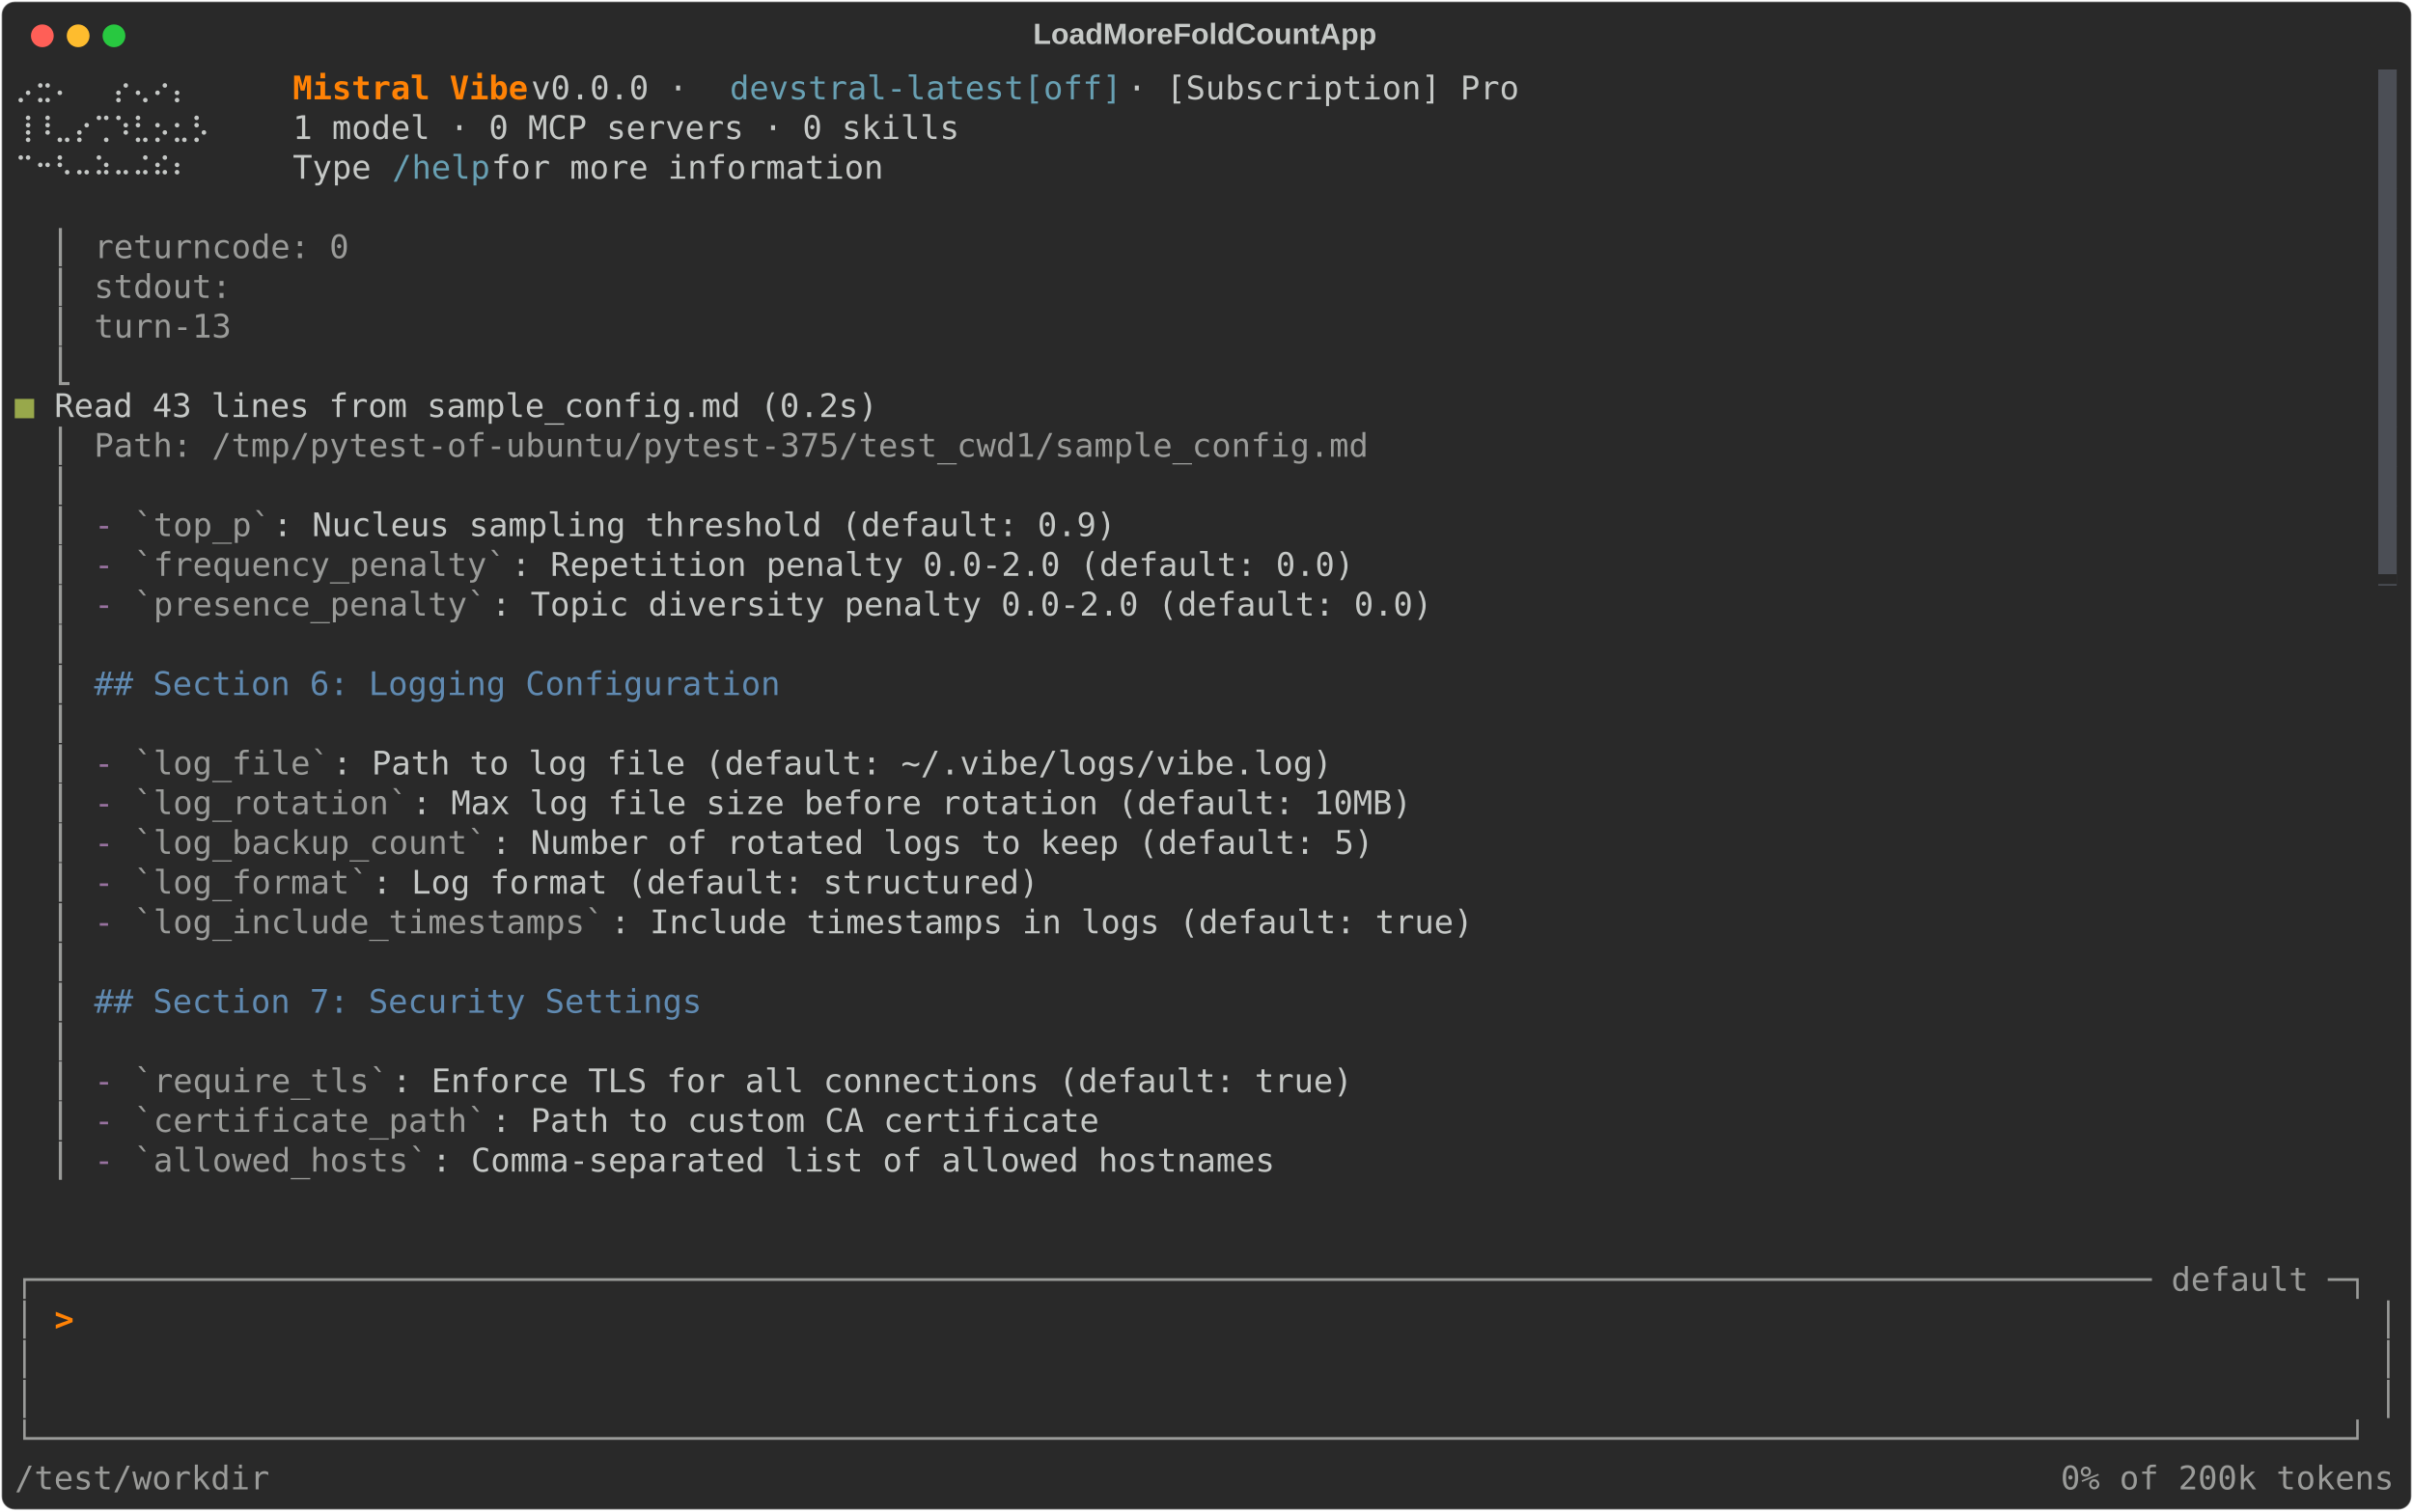
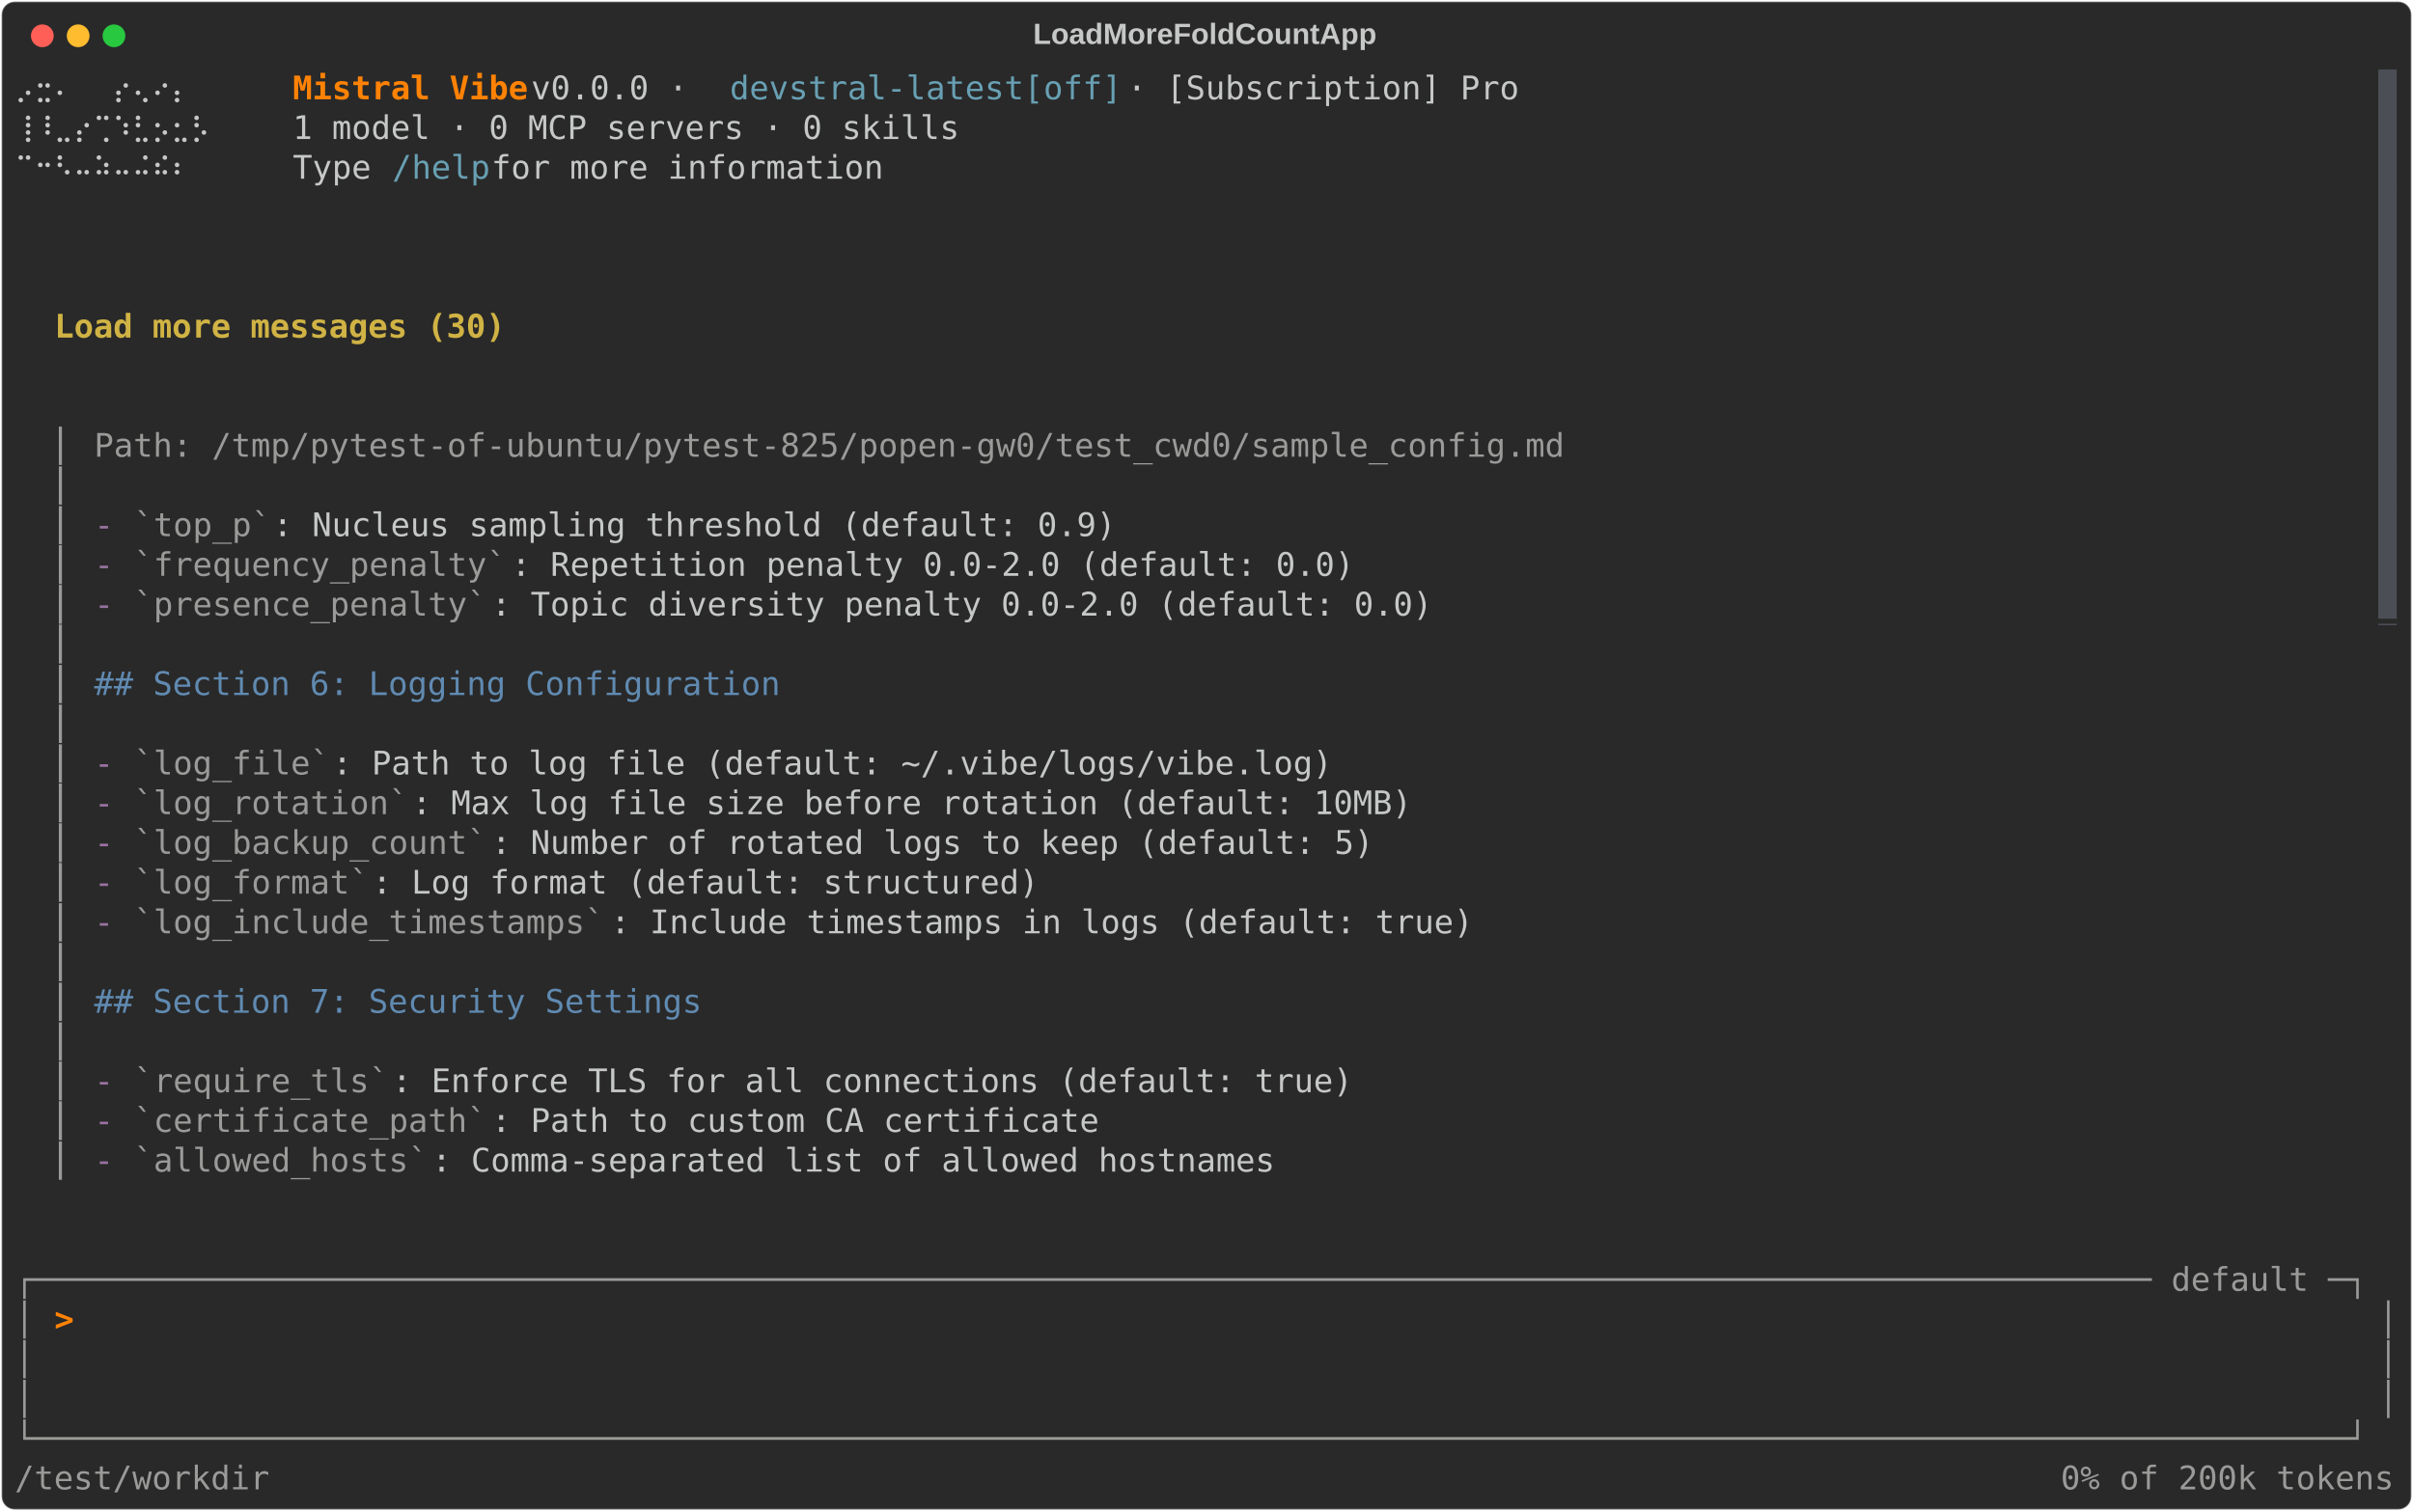
<svg xmlns="http://www.w3.org/2000/svg" class="rich-terminal" viewBox="0 0 1482 928.4">
  <style>

    @font-face {
        font-family: "Fira Code";
        src: local("FiraCode-Regular"),
                url("https://cdnjs.cloudflare.com/ajax/libs/firacode/6.2.0/woff2/FiraCode-Regular.woff2") format("woff2"),
                url("https://cdnjs.cloudflare.com/ajax/libs/firacode/6.2.0/woff/FiraCode-Regular.woff") format("woff");
        font-style: normal;
        font-weight: 400;
    }
    @font-face {
        font-family: "Fira Code";
        src: local("FiraCode-Bold"),
                url("https://cdnjs.cloudflare.com/ajax/libs/firacode/6.2.0/woff2/FiraCode-Bold.woff2") format("woff2"),
                url("https://cdnjs.cloudflare.com/ajax/libs/firacode/6.2.0/woff/FiraCode-Bold.woff") format("woff");
        font-style: bold;
        font-weight: 700;
    }

    .terminal-matrix {
        font-family: Fira Code, monospace;
        font-size: 20px;
        line-height: 24.4px;
        font-variant-east-asian: full-width;
    }

    .terminal-title {
        font-size: 18px;
        font-weight: bold;
        font-family: arial;
    }

    .terminal-r1 { fill: #c5c8c6 }
.terminal-r2 { fill: #ff8205;font-weight: bold }
.terminal-r3 { fill: #68a0b3 }
.terminal-r4 { fill: #292929 }
- .terminal-r5 { fill: #9a9b99 }
- .terminal-r6 { fill: #98a84b }
+ .terminal-r5 { fill: #d0b344;font-weight: bold }
+ .terminal-r6 { fill: #9a9b99 }
.terminal-r7 { fill: #98729f }
.terminal-r8 { fill: #d2d2d2 }
.terminal-r9 { fill: #608ab1 }
    </style>
  <defs>
    <clipPath id="terminal-clip-terminal">
      <rect x="0" y="0" width="1463.0" height="877.4" />
    </clipPath>
    <clipPath id="terminal-line-0">
      <rect x="0" y="1.5" width="1464" height="24.65" />
    </clipPath>
    <clipPath id="terminal-line-1">
      <rect x="0" y="25.9" width="1464" height="24.65" />
    </clipPath>
    <clipPath id="terminal-line-2">
      <rect x="0" y="50.3" width="1464" height="24.65" />
    </clipPath>
    <clipPath id="terminal-line-3">
      <rect x="0" y="74.7" width="1464" height="24.65" />
    </clipPath>
    <clipPath id="terminal-line-4">
      <rect x="0" y="99.1" width="1464" height="24.65" />
    </clipPath>
    <clipPath id="terminal-line-5">
      <rect x="0" y="123.5" width="1464" height="24.65" />
    </clipPath>
    <clipPath id="terminal-line-6">
      <rect x="0" y="147.9" width="1464" height="24.65" />
    </clipPath>
    <clipPath id="terminal-line-7">
      <rect x="0" y="172.3" width="1464" height="24.65" />
    </clipPath>
    <clipPath id="terminal-line-8">
      <rect x="0" y="196.7" width="1464" height="24.65" />
    </clipPath>
    <clipPath id="terminal-line-9">
      <rect x="0" y="221.1" width="1464" height="24.65" />
    </clipPath>
    <clipPath id="terminal-line-10">
      <rect x="0" y="245.5" width="1464" height="24.65" />
    </clipPath>
    <clipPath id="terminal-line-11">
      <rect x="0" y="269.9" width="1464" height="24.65" />
    </clipPath>
    <clipPath id="terminal-line-12">
      <rect x="0" y="294.3" width="1464" height="24.65" />
    </clipPath>
    <clipPath id="terminal-line-13">
      <rect x="0" y="318.7" width="1464" height="24.65" />
    </clipPath>
    <clipPath id="terminal-line-14">
      <rect x="0" y="343.1" width="1464" height="24.65" />
    </clipPath>
    <clipPath id="terminal-line-15">
      <rect x="0" y="367.5" width="1464" height="24.65" />
    </clipPath>
    <clipPath id="terminal-line-16">
      <rect x="0" y="391.9" width="1464" height="24.65" />
    </clipPath>
    <clipPath id="terminal-line-17">
      <rect x="0" y="416.3" width="1464" height="24.65" />
    </clipPath>
    <clipPath id="terminal-line-18">
      <rect x="0" y="440.7" width="1464" height="24.65" />
    </clipPath>
    <clipPath id="terminal-line-19">
      <rect x="0" y="465.1" width="1464" height="24.65" />
    </clipPath>
    <clipPath id="terminal-line-20">
      <rect x="0" y="489.5" width="1464" height="24.65" />
    </clipPath>
    <clipPath id="terminal-line-21">
      <rect x="0" y="513.9" width="1464" height="24.65" />
    </clipPath>
    <clipPath id="terminal-line-22">
      <rect x="0" y="538.3" width="1464" height="24.65" />
    </clipPath>
    <clipPath id="terminal-line-23">
      <rect x="0" y="562.7" width="1464" height="24.65" />
    </clipPath>
    <clipPath id="terminal-line-24">
      <rect x="0" y="587.1" width="1464" height="24.65" />
    </clipPath>
    <clipPath id="terminal-line-25">
      <rect x="0" y="611.5" width="1464" height="24.65" />
    </clipPath>
    <clipPath id="terminal-line-26">
      <rect x="0" y="635.9" width="1464" height="24.65" />
    </clipPath>
    <clipPath id="terminal-line-27">
      <rect x="0" y="660.3" width="1464" height="24.65" />
    </clipPath>
    <clipPath id="terminal-line-28">
      <rect x="0" y="684.7" width="1464" height="24.65" />
    </clipPath>
    <clipPath id="terminal-line-29">
      <rect x="0" y="709.1" width="1464" height="24.65" />
    </clipPath>
    <clipPath id="terminal-line-30">
      <rect x="0" y="733.5" width="1464" height="24.65" />
    </clipPath>
    <clipPath id="terminal-line-31">
      <rect x="0" y="757.9" width="1464" height="24.65" />
    </clipPath>
    <clipPath id="terminal-line-32">
      <rect x="0" y="782.3" width="1464" height="24.65" />
    </clipPath>
    <clipPath id="terminal-line-33">
      <rect x="0" y="806.7" width="1464" height="24.65" />
    </clipPath>
    <clipPath id="terminal-line-34">
      <rect x="0" y="831.1" width="1464" height="24.65" />
    </clipPath>
  </defs>
  <rect fill="#292929" stroke="rgba(255,255,255,0.35)" stroke-width="1" x="1" y="1" width="1480" height="926.4" rx="8" />
  <text class="terminal-title" fill="#c5c8c6" text-anchor="middle" x="740" y="27">LoadMoreFoldCountApp</text>
  <g transform="translate(26,22)">
    <circle cx="0" cy="0" r="7" fill="#ff5f57" />
    <circle cx="22" cy="0" r="7" fill="#febc2e" />
    <circle cx="44" cy="0" r="7" fill="#28c840" />
  </g>
  <g transform="translate(9, 41)" clip-path="url(#terminal-clip-terminal)">
    <rect fill="#4b4e55" x="1451.8" y="1.5" width="12.2" height="24.65" shape-rendering="crispEdges" />
    <rect fill="#4b4e55" x="1451.8" y="25.9" width="12.2" height="24.65" shape-rendering="crispEdges" />
    <rect fill="#4b4e55" x="1451.8" y="50.3" width="12.2" height="24.65" shape-rendering="crispEdges" />
    <rect fill="#4b4e55" x="1451.8" y="74.7" width="12.2" height="24.65" shape-rendering="crispEdges" />
    <rect fill="#4b4e55" x="1451.8" y="99.1" width="12.2" height="24.65" shape-rendering="crispEdges" />
    <rect fill="#4b4e55" x="1451.8" y="123.5" width="12.2" height="24.65" shape-rendering="crispEdges" />
    <rect fill="#4b4e55" x="1451.8" y="147.9" width="12.2" height="24.65" shape-rendering="crispEdges" />
    <rect fill="#4b4e55" x="1451.8" y="172.3" width="12.2" height="24.65" shape-rendering="crispEdges" />
    <rect fill="#4b4e55" x="1451.8" y="196.7" width="12.2" height="24.65" shape-rendering="crispEdges" />
    <rect fill="#4b4e55" x="1451.8" y="221.1" width="12.2" height="24.65" shape-rendering="crispEdges" />
    <rect fill="#4b4e55" x="1451.8" y="245.5" width="12.2" height="24.65" shape-rendering="crispEdges" />
    <rect fill="#4b4e55" x="1451.8" y="269.9" width="12.2" height="24.65" shape-rendering="crispEdges" />
    <rect fill="#4b4e55" x="1451.8" y="294.3" width="12.2" height="24.65" shape-rendering="crispEdges" />
+     <rect fill="#4b4e55" x="1451.8" y="318.7" width="12.2" height="24.65" shape-rendering="crispEdges" />
    <g class="terminal-matrix">
      <text class="terminal-r1" x="0" y="20" textLength="134.2" clip-path="url(#terminal-line-0)">  ⡠⣒⠄  ⡔⢄⠔⡄</text>
      <text class="terminal-r2" x="170.8" y="20" textLength="146.4" clip-path="url(#terminal-line-0)">Mistral Vibe</text>
      <text class="terminal-r1" x="317.2" y="20" textLength="122" clip-path="url(#terminal-line-0)"> v0.0.0 · </text>
      <text class="terminal-r3" x="439.2" y="20" textLength="244" clip-path="url(#terminal-line-0)">devstral-latest[off]</text>
      <text class="terminal-r1" x="683.2" y="20" textLength="256.2" clip-path="url(#terminal-line-0)"> · [Subscription] Pro</text>
      <text class="terminal-r1" x="1464" y="20" textLength="12.2" clip-path="url(#terminal-line-0)">
</text>
      <text class="terminal-r1" x="0" y="44.4" textLength="134.2" clip-path="url(#terminal-line-1)"> ⢸⠸⣀⡔⢉⠱⣃⡢⣂⡣</text>
      <text class="terminal-r1" x="170.8" y="44.4" textLength="414.8" clip-path="url(#terminal-line-1)">1 model · 0 MCP servers · 0 skills</text>
      <text class="terminal-r1" x="1464" y="44.4" textLength="12.2" clip-path="url(#terminal-line-1)">
</text>
      <text class="terminal-r1" x="0" y="68.8" textLength="134.2" clip-path="url(#terminal-line-2)">  ⠉⠒⠣⠤⠵⠤⠬⠮⠆</text>
      <text class="terminal-r1" x="170.8" y="68.8" textLength="61" clip-path="url(#terminal-line-2)">Type </text>
      <text class="terminal-r3" x="231.8" y="68.8" textLength="61" clip-path="url(#terminal-line-2)">/help</text>
      <text class="terminal-r1" x="292.8" y="68.8" textLength="256.2" clip-path="url(#terminal-line-2)"> for more information</text>
      <text class="terminal-r1" x="1464" y="68.8" textLength="12.2" clip-path="url(#terminal-line-2)">
</text>
      <text class="terminal-r1" x="1464" y="93.2" textLength="12.2" clip-path="url(#terminal-line-3)">
</text>
-       <text class="terminal-r5" x="24.4" y="117.6" textLength="12.2" clip-path="url(#terminal-line-4)">⎢</text>
-       <text class="terminal-r5" x="48.8" y="117.6" textLength="158.6" clip-path="url(#terminal-line-4)">returncode: 0</text>
      <text class="terminal-r1" x="1464" y="117.6" textLength="12.2" clip-path="url(#terminal-line-4)">
</text>
-       <text class="terminal-r5" x="24.4" y="142" textLength="12.2" clip-path="url(#terminal-line-5)">⎢</text>
-       <text class="terminal-r5" x="48.8" y="142" textLength="85.4" clip-path="url(#terminal-line-5)">stdout:</text>
      <text class="terminal-r1" x="1464" y="142" textLength="12.2" clip-path="url(#terminal-line-5)">
</text>
-       <text class="terminal-r5" x="24.4" y="166.4" textLength="12.2" clip-path="url(#terminal-line-6)">⎢</text>
-       <text class="terminal-r5" x="48.8" y="166.4" textLength="85.4" clip-path="url(#terminal-line-6)">turn-13</text>
+       <text class="terminal-r5" x="24.4" y="166.4" textLength="280.6" clip-path="url(#terminal-line-6)">Load more messages (30)</text>
      <text class="terminal-r1" x="1464" y="166.4" textLength="12.2" clip-path="url(#terminal-line-6)">
</text>
-       <text class="terminal-r5" x="24.4" y="190.8" textLength="12.2" clip-path="url(#terminal-line-7)">⎣</text>
      <text class="terminal-r1" x="1464" y="190.8" textLength="12.2" clip-path="url(#terminal-line-7)">
</text>
-       <text class="terminal-r6" x="0" y="215.2" textLength="12.2" clip-path="url(#terminal-line-8)">■</text>
-       <text class="terminal-r1" x="24.4" y="215.2" textLength="512.4" clip-path="url(#terminal-line-8)">Read 43 lines from sample_config.md (0.2s)</text>
      <text class="terminal-r1" x="1464" y="215.2" textLength="12.2" clip-path="url(#terminal-line-8)">
</text>
-       <text class="terminal-r5" x="24.4" y="239.6" textLength="12.2" clip-path="url(#terminal-line-9)">⎢</text>
-       <text class="terminal-r5" x="48.8" y="239.6" textLength="793" clip-path="url(#terminal-line-9)">Path: /tmp/pytest-of-ubuntu/pytest-375/test_cwd1/sample_config.md</text>
+       <text class="terminal-r6" x="24.4" y="239.6" textLength="12.2" clip-path="url(#terminal-line-9)">⎢</text>
+       <text class="terminal-r6" x="48.8" y="239.6" textLength="915" clip-path="url(#terminal-line-9)">Path: /tmp/pytest-of-ubuntu/pytest-825/popen-gw0/test_cwd0/sample_config.md</text>
      <text class="terminal-r1" x="1464" y="239.6" textLength="12.2" clip-path="url(#terminal-line-9)">
</text>
-       <text class="terminal-r5" x="24.4" y="264" textLength="12.2" clip-path="url(#terminal-line-10)">⎢</text>
+       <text class="terminal-r6" x="24.4" y="264" textLength="12.2" clip-path="url(#terminal-line-10)">⎢</text>
      <text class="terminal-r1" x="1464" y="264" textLength="12.2" clip-path="url(#terminal-line-10)">
</text>
-       <text class="terminal-r5" x="24.4" y="288.4" textLength="12.2" clip-path="url(#terminal-line-11)">⎢</text>
+       <text class="terminal-r6" x="24.4" y="288.4" textLength="12.2" clip-path="url(#terminal-line-11)">⎢</text>
      <text class="terminal-r7" x="48.8" y="288.4" textLength="12.2" clip-path="url(#terminal-line-11)">-</text>
-       <text class="terminal-r5" x="73.2" y="288.4" textLength="85.4" clip-path="url(#terminal-line-11)">`top_p`</text>
+       <text class="terminal-r6" x="73.2" y="288.4" textLength="85.4" clip-path="url(#terminal-line-11)">`top_p`</text>
      <text class="terminal-r1" x="158.6" y="288.4" textLength="524.6" clip-path="url(#terminal-line-11)">: Nucleus sampling threshold (default: 0.9)</text>
      <text class="terminal-r1" x="1464" y="288.4" textLength="12.2" clip-path="url(#terminal-line-11)">
</text>
-       <text class="terminal-r5" x="24.4" y="312.8" textLength="12.2" clip-path="url(#terminal-line-12)">⎢</text>
+       <text class="terminal-r6" x="24.4" y="312.8" textLength="12.2" clip-path="url(#terminal-line-12)">⎢</text>
      <text class="terminal-r7" x="48.8" y="312.8" textLength="12.2" clip-path="url(#terminal-line-12)">-</text>
-       <text class="terminal-r5" x="73.2" y="312.8" textLength="231.8" clip-path="url(#terminal-line-12)">`frequency_penalty`</text>
+       <text class="terminal-r6" x="73.2" y="312.8" textLength="231.8" clip-path="url(#terminal-line-12)">`frequency_penalty`</text>
      <text class="terminal-r1" x="305" y="312.8" textLength="524.6" clip-path="url(#terminal-line-12)">: Repetition penalty 0.0-2.0 (default: 0.0)</text>
-       <text class="terminal-r4" x="1451.8" y="312.8" textLength="12.2" clip-path="url(#terminal-line-12)">▂</text>
      <text class="terminal-r1" x="1464" y="312.8" textLength="12.2" clip-path="url(#terminal-line-12)">
</text>
-       <text class="terminal-r5" x="24.4" y="337.2" textLength="12.2" clip-path="url(#terminal-line-13)">⎢</text>
+       <text class="terminal-r6" x="24.4" y="337.2" textLength="12.2" clip-path="url(#terminal-line-13)">⎢</text>
      <text class="terminal-r7" x="48.8" y="337.2" textLength="12.2" clip-path="url(#terminal-line-13)">-</text>
-       <text class="terminal-r5" x="73.2" y="337.2" textLength="219.6" clip-path="url(#terminal-line-13)">`presence_penalty`</text>
+       <text class="terminal-r6" x="73.2" y="337.2" textLength="219.6" clip-path="url(#terminal-line-13)">`presence_penalty`</text>
      <text class="terminal-r1" x="292.8" y="337.2" textLength="585.6" clip-path="url(#terminal-line-13)">: Topic diversity penalty 0.0-2.0 (default: 0.0)</text>
+       <text class="terminal-r4" x="1451.8" y="337.2" textLength="12.2" clip-path="url(#terminal-line-13)">▁</text>
      <text class="terminal-r1" x="1464" y="337.2" textLength="12.2" clip-path="url(#terminal-line-13)">
</text>
-       <text class="terminal-r5" x="24.4" y="361.6" textLength="12.2" clip-path="url(#terminal-line-14)">⎢</text>
+       <text class="terminal-r6" x="24.4" y="361.6" textLength="12.2" clip-path="url(#terminal-line-14)">⎢</text>
      <text class="terminal-r1" x="1464" y="361.6" textLength="12.2" clip-path="url(#terminal-line-14)">
</text>
-       <text class="terminal-r5" x="24.4" y="386" textLength="12.2" clip-path="url(#terminal-line-15)">⎢</text>
+       <text class="terminal-r6" x="24.4" y="386" textLength="12.2" clip-path="url(#terminal-line-15)">⎢</text>
      <text class="terminal-r9" x="48.8" y="386" textLength="427" clip-path="url(#terminal-line-15)">## Section 6: Logging Configuration</text>
      <text class="terminal-r1" x="1464" y="386" textLength="12.2" clip-path="url(#terminal-line-15)">
</text>
-       <text class="terminal-r5" x="24.4" y="410.4" textLength="12.2" clip-path="url(#terminal-line-16)">⎢</text>
+       <text class="terminal-r6" x="24.4" y="410.4" textLength="12.2" clip-path="url(#terminal-line-16)">⎢</text>
      <text class="terminal-r1" x="1464" y="410.4" textLength="12.2" clip-path="url(#terminal-line-16)">
</text>
-       <text class="terminal-r5" x="24.4" y="434.8" textLength="12.2" clip-path="url(#terminal-line-17)">⎢</text>
+       <text class="terminal-r6" x="24.4" y="434.8" textLength="12.2" clip-path="url(#terminal-line-17)">⎢</text>
      <text class="terminal-r7" x="48.8" y="434.8" textLength="12.2" clip-path="url(#terminal-line-17)">-</text>
-       <text class="terminal-r5" x="73.2" y="434.8" textLength="122" clip-path="url(#terminal-line-17)">`log_file`</text>
+       <text class="terminal-r6" x="73.2" y="434.8" textLength="122" clip-path="url(#terminal-line-17)">`log_file`</text>
      <text class="terminal-r1" x="195.2" y="434.8" textLength="622.2" clip-path="url(#terminal-line-17)">: Path to log file (default: ~/.vibe/logs/vibe.log)</text>
      <text class="terminal-r1" x="1464" y="434.8" textLength="12.2" clip-path="url(#terminal-line-17)">
</text>
-       <text class="terminal-r5" x="24.4" y="459.2" textLength="12.2" clip-path="url(#terminal-line-18)">⎢</text>
+       <text class="terminal-r6" x="24.4" y="459.2" textLength="12.2" clip-path="url(#terminal-line-18)">⎢</text>
      <text class="terminal-r7" x="48.8" y="459.2" textLength="12.2" clip-path="url(#terminal-line-18)">-</text>
-       <text class="terminal-r5" x="73.2" y="459.2" textLength="170.8" clip-path="url(#terminal-line-18)">`log_rotation`</text>
+       <text class="terminal-r6" x="73.2" y="459.2" textLength="170.8" clip-path="url(#terminal-line-18)">`log_rotation`</text>
      <text class="terminal-r1" x="244" y="459.2" textLength="622.2" clip-path="url(#terminal-line-18)">: Max log file size before rotation (default: 10MB)</text>
      <text class="terminal-r1" x="1464" y="459.2" textLength="12.2" clip-path="url(#terminal-line-18)">
</text>
-       <text class="terminal-r5" x="24.4" y="483.6" textLength="12.2" clip-path="url(#terminal-line-19)">⎢</text>
+       <text class="terminal-r6" x="24.4" y="483.6" textLength="12.2" clip-path="url(#terminal-line-19)">⎢</text>
      <text class="terminal-r7" x="48.8" y="483.6" textLength="12.2" clip-path="url(#terminal-line-19)">-</text>
-       <text class="terminal-r5" x="73.2" y="483.6" textLength="219.6" clip-path="url(#terminal-line-19)">`log_backup_count`</text>
+       <text class="terminal-r6" x="73.2" y="483.6" textLength="219.6" clip-path="url(#terminal-line-19)">`log_backup_count`</text>
      <text class="terminal-r1" x="292.8" y="483.6" textLength="549" clip-path="url(#terminal-line-19)">: Number of rotated logs to keep (default: 5)</text>
      <text class="terminal-r1" x="1464" y="483.6" textLength="12.2" clip-path="url(#terminal-line-19)">
</text>
-       <text class="terminal-r5" x="24.4" y="508" textLength="12.2" clip-path="url(#terminal-line-20)">⎢</text>
+       <text class="terminal-r6" x="24.4" y="508" textLength="12.2" clip-path="url(#terminal-line-20)">⎢</text>
      <text class="terminal-r7" x="48.8" y="508" textLength="12.2" clip-path="url(#terminal-line-20)">-</text>
-       <text class="terminal-r5" x="73.2" y="508" textLength="146.4" clip-path="url(#terminal-line-20)">`log_format`</text>
+       <text class="terminal-r6" x="73.2" y="508" textLength="146.4" clip-path="url(#terminal-line-20)">`log_format`</text>
      <text class="terminal-r1" x="219.6" y="508" textLength="414.8" clip-path="url(#terminal-line-20)">: Log format (default: structured)</text>
      <text class="terminal-r1" x="1464" y="508" textLength="12.2" clip-path="url(#terminal-line-20)">
</text>
-       <text class="terminal-r5" x="24.4" y="532.4" textLength="12.2" clip-path="url(#terminal-line-21)">⎢</text>
+       <text class="terminal-r6" x="24.4" y="532.4" textLength="12.2" clip-path="url(#terminal-line-21)">⎢</text>
      <text class="terminal-r7" x="48.8" y="532.4" textLength="12.2" clip-path="url(#terminal-line-21)">-</text>
-       <text class="terminal-r5" x="73.2" y="532.4" textLength="292.8" clip-path="url(#terminal-line-21)">`log_include_timestamps`</text>
+       <text class="terminal-r6" x="73.2" y="532.4" textLength="292.8" clip-path="url(#terminal-line-21)">`log_include_timestamps`</text>
      <text class="terminal-r1" x="366" y="532.4" textLength="536.8" clip-path="url(#terminal-line-21)">: Include timestamps in logs (default: true)</text>
      <text class="terminal-r1" x="1464" y="532.4" textLength="12.2" clip-path="url(#terminal-line-21)">
</text>
-       <text class="terminal-r5" x="24.4" y="556.8" textLength="12.2" clip-path="url(#terminal-line-22)">⎢</text>
+       <text class="terminal-r6" x="24.4" y="556.8" textLength="12.2" clip-path="url(#terminal-line-22)">⎢</text>
      <text class="terminal-r1" x="1464" y="556.8" textLength="12.2" clip-path="url(#terminal-line-22)">
</text>
-       <text class="terminal-r5" x="24.4" y="581.2" textLength="12.2" clip-path="url(#terminal-line-23)">⎢</text>
+       <text class="terminal-r6" x="24.4" y="581.2" textLength="12.2" clip-path="url(#terminal-line-23)">⎢</text>
      <text class="terminal-r9" x="48.8" y="581.2" textLength="378.2" clip-path="url(#terminal-line-23)">## Section 7: Security Settings</text>
      <text class="terminal-r1" x="1464" y="581.2" textLength="12.2" clip-path="url(#terminal-line-23)">
</text>
-       <text class="terminal-r5" x="24.4" y="605.6" textLength="12.2" clip-path="url(#terminal-line-24)">⎢</text>
+       <text class="terminal-r6" x="24.4" y="605.6" textLength="12.2" clip-path="url(#terminal-line-24)">⎢</text>
      <text class="terminal-r1" x="1464" y="605.6" textLength="12.2" clip-path="url(#terminal-line-24)">
</text>
-       <text class="terminal-r5" x="24.4" y="630" textLength="12.2" clip-path="url(#terminal-line-25)">⎢</text>
+       <text class="terminal-r6" x="24.4" y="630" textLength="12.2" clip-path="url(#terminal-line-25)">⎢</text>
      <text class="terminal-r7" x="48.8" y="630" textLength="12.2" clip-path="url(#terminal-line-25)">-</text>
-       <text class="terminal-r5" x="73.2" y="630" textLength="158.6" clip-path="url(#terminal-line-25)">`require_tls`</text>
+       <text class="terminal-r6" x="73.2" y="630" textLength="158.6" clip-path="url(#terminal-line-25)">`require_tls`</text>
      <text class="terminal-r1" x="231.8" y="630" textLength="597.8" clip-path="url(#terminal-line-25)">: Enforce TLS for all connections (default: true)</text>
      <text class="terminal-r1" x="1464" y="630" textLength="12.2" clip-path="url(#terminal-line-25)">
</text>
-       <text class="terminal-r5" x="24.4" y="654.4" textLength="12.2" clip-path="url(#terminal-line-26)">⎢</text>
+       <text class="terminal-r6" x="24.4" y="654.4" textLength="12.2" clip-path="url(#terminal-line-26)">⎢</text>
      <text class="terminal-r7" x="48.8" y="654.4" textLength="12.2" clip-path="url(#terminal-line-26)">-</text>
-       <text class="terminal-r5" x="73.2" y="654.4" textLength="219.6" clip-path="url(#terminal-line-26)">`certificate_path`</text>
+       <text class="terminal-r6" x="73.2" y="654.4" textLength="219.6" clip-path="url(#terminal-line-26)">`certificate_path`</text>
      <text class="terminal-r1" x="292.8" y="654.4" textLength="378.2" clip-path="url(#terminal-line-26)">: Path to custom CA certificate</text>
      <text class="terminal-r1" x="1464" y="654.4" textLength="12.2" clip-path="url(#terminal-line-26)">
</text>
-       <text class="terminal-r5" x="24.4" y="678.8" textLength="12.2" clip-path="url(#terminal-line-27)">⎢</text>
+       <text class="terminal-r6" x="24.4" y="678.8" textLength="12.2" clip-path="url(#terminal-line-27)">⎢</text>
      <text class="terminal-r7" x="48.8" y="678.8" textLength="12.2" clip-path="url(#terminal-line-27)">-</text>
-       <text class="terminal-r5" x="73.2" y="678.8" textLength="183" clip-path="url(#terminal-line-27)">`allowed_hosts`</text>
+       <text class="terminal-r6" x="73.2" y="678.8" textLength="183" clip-path="url(#terminal-line-27)">`allowed_hosts`</text>
      <text class="terminal-r1" x="256.2" y="678.8" textLength="524.6" clip-path="url(#terminal-line-27)">: Comma-separated list of allowed hostnames</text>
      <text class="terminal-r1" x="1464" y="678.8" textLength="12.2" clip-path="url(#terminal-line-27)">
</text>
      <text class="terminal-r1" x="1464" y="703.2" textLength="12.2" clip-path="url(#terminal-line-28)">
</text>
      <text class="terminal-r1" x="1464" y="727.6" textLength="12.2" clip-path="url(#terminal-line-29)">
</text>
-       <text class="terminal-r5" x="0" y="752" textLength="1464" clip-path="url(#terminal-line-30)">┌──────────────────────────────────────────────────────────────────────────────────────────────────────────── default ─┐</text>
+       <text class="terminal-r6" x="0" y="752" textLength="1464" clip-path="url(#terminal-line-30)">┌──────────────────────────────────────────────────────────────────────────────────────────────────────────── default ─┐</text>
      <text class="terminal-r1" x="1464" y="752" textLength="12.2" clip-path="url(#terminal-line-30)">
</text>
-       <text class="terminal-r5" x="0" y="776.4" textLength="12.2" clip-path="url(#terminal-line-31)">│</text>
+       <text class="terminal-r6" x="0" y="776.4" textLength="12.2" clip-path="url(#terminal-line-31)">│</text>
      <text class="terminal-r2" x="24.4" y="776.4" textLength="12.2" clip-path="url(#terminal-line-31)">&gt;</text>
-       <text class="terminal-r5" x="1451.8" y="776.4" textLength="12.2" clip-path="url(#terminal-line-31)">│</text>
+       <text class="terminal-r6" x="1451.8" y="776.4" textLength="12.2" clip-path="url(#terminal-line-31)">│</text>
      <text class="terminal-r1" x="1464" y="776.4" textLength="12.2" clip-path="url(#terminal-line-31)">
</text>
-       <text class="terminal-r5" x="0" y="800.8" textLength="12.2" clip-path="url(#terminal-line-32)">│</text>
-       <text class="terminal-r5" x="1451.8" y="800.8" textLength="12.2" clip-path="url(#terminal-line-32)">│</text>
+       <text class="terminal-r6" x="0" y="800.8" textLength="12.2" clip-path="url(#terminal-line-32)">│</text>
+       <text class="terminal-r6" x="1451.8" y="800.8" textLength="12.2" clip-path="url(#terminal-line-32)">│</text>
      <text class="terminal-r1" x="1464" y="800.8" textLength="12.2" clip-path="url(#terminal-line-32)">
</text>
-       <text class="terminal-r5" x="0" y="825.2" textLength="12.2" clip-path="url(#terminal-line-33)">│</text>
-       <text class="terminal-r5" x="1451.8" y="825.2" textLength="12.2" clip-path="url(#terminal-line-33)">│</text>
+       <text class="terminal-r6" x="0" y="825.2" textLength="12.2" clip-path="url(#terminal-line-33)">│</text>
+       <text class="terminal-r6" x="1451.8" y="825.2" textLength="12.2" clip-path="url(#terminal-line-33)">│</text>
      <text class="terminal-r1" x="1464" y="825.2" textLength="12.2" clip-path="url(#terminal-line-33)">
</text>
-       <text class="terminal-r5" x="0" y="849.6" textLength="1464" clip-path="url(#terminal-line-34)">└──────────────────────────────────────────────────────────────────────────────────────────────────────────────────────┘</text>
+       <text class="terminal-r6" x="0" y="849.6" textLength="1464" clip-path="url(#terminal-line-34)">└──────────────────────────────────────────────────────────────────────────────────────────────────────────────────────┘</text>
      <text class="terminal-r1" x="1464" y="849.6" textLength="12.2" clip-path="url(#terminal-line-34)">
</text>
-       <text class="terminal-r5" x="0" y="874" textLength="158.6" clip-path="url(#terminal-line-35)">/test/workdir</text>
-       <text class="terminal-r5" x="1256.6" y="874" textLength="207.4" clip-path="url(#terminal-line-35)">0% of 200k tokens</text>
+       <text class="terminal-r6" x="0" y="874" textLength="158.6" clip-path="url(#terminal-line-35)">/test/workdir</text>
+       <text class="terminal-r6" x="1256.6" y="874" textLength="207.4" clip-path="url(#terminal-line-35)">0% of 200k tokens</text>
    </g>
  </g>
</svg>
